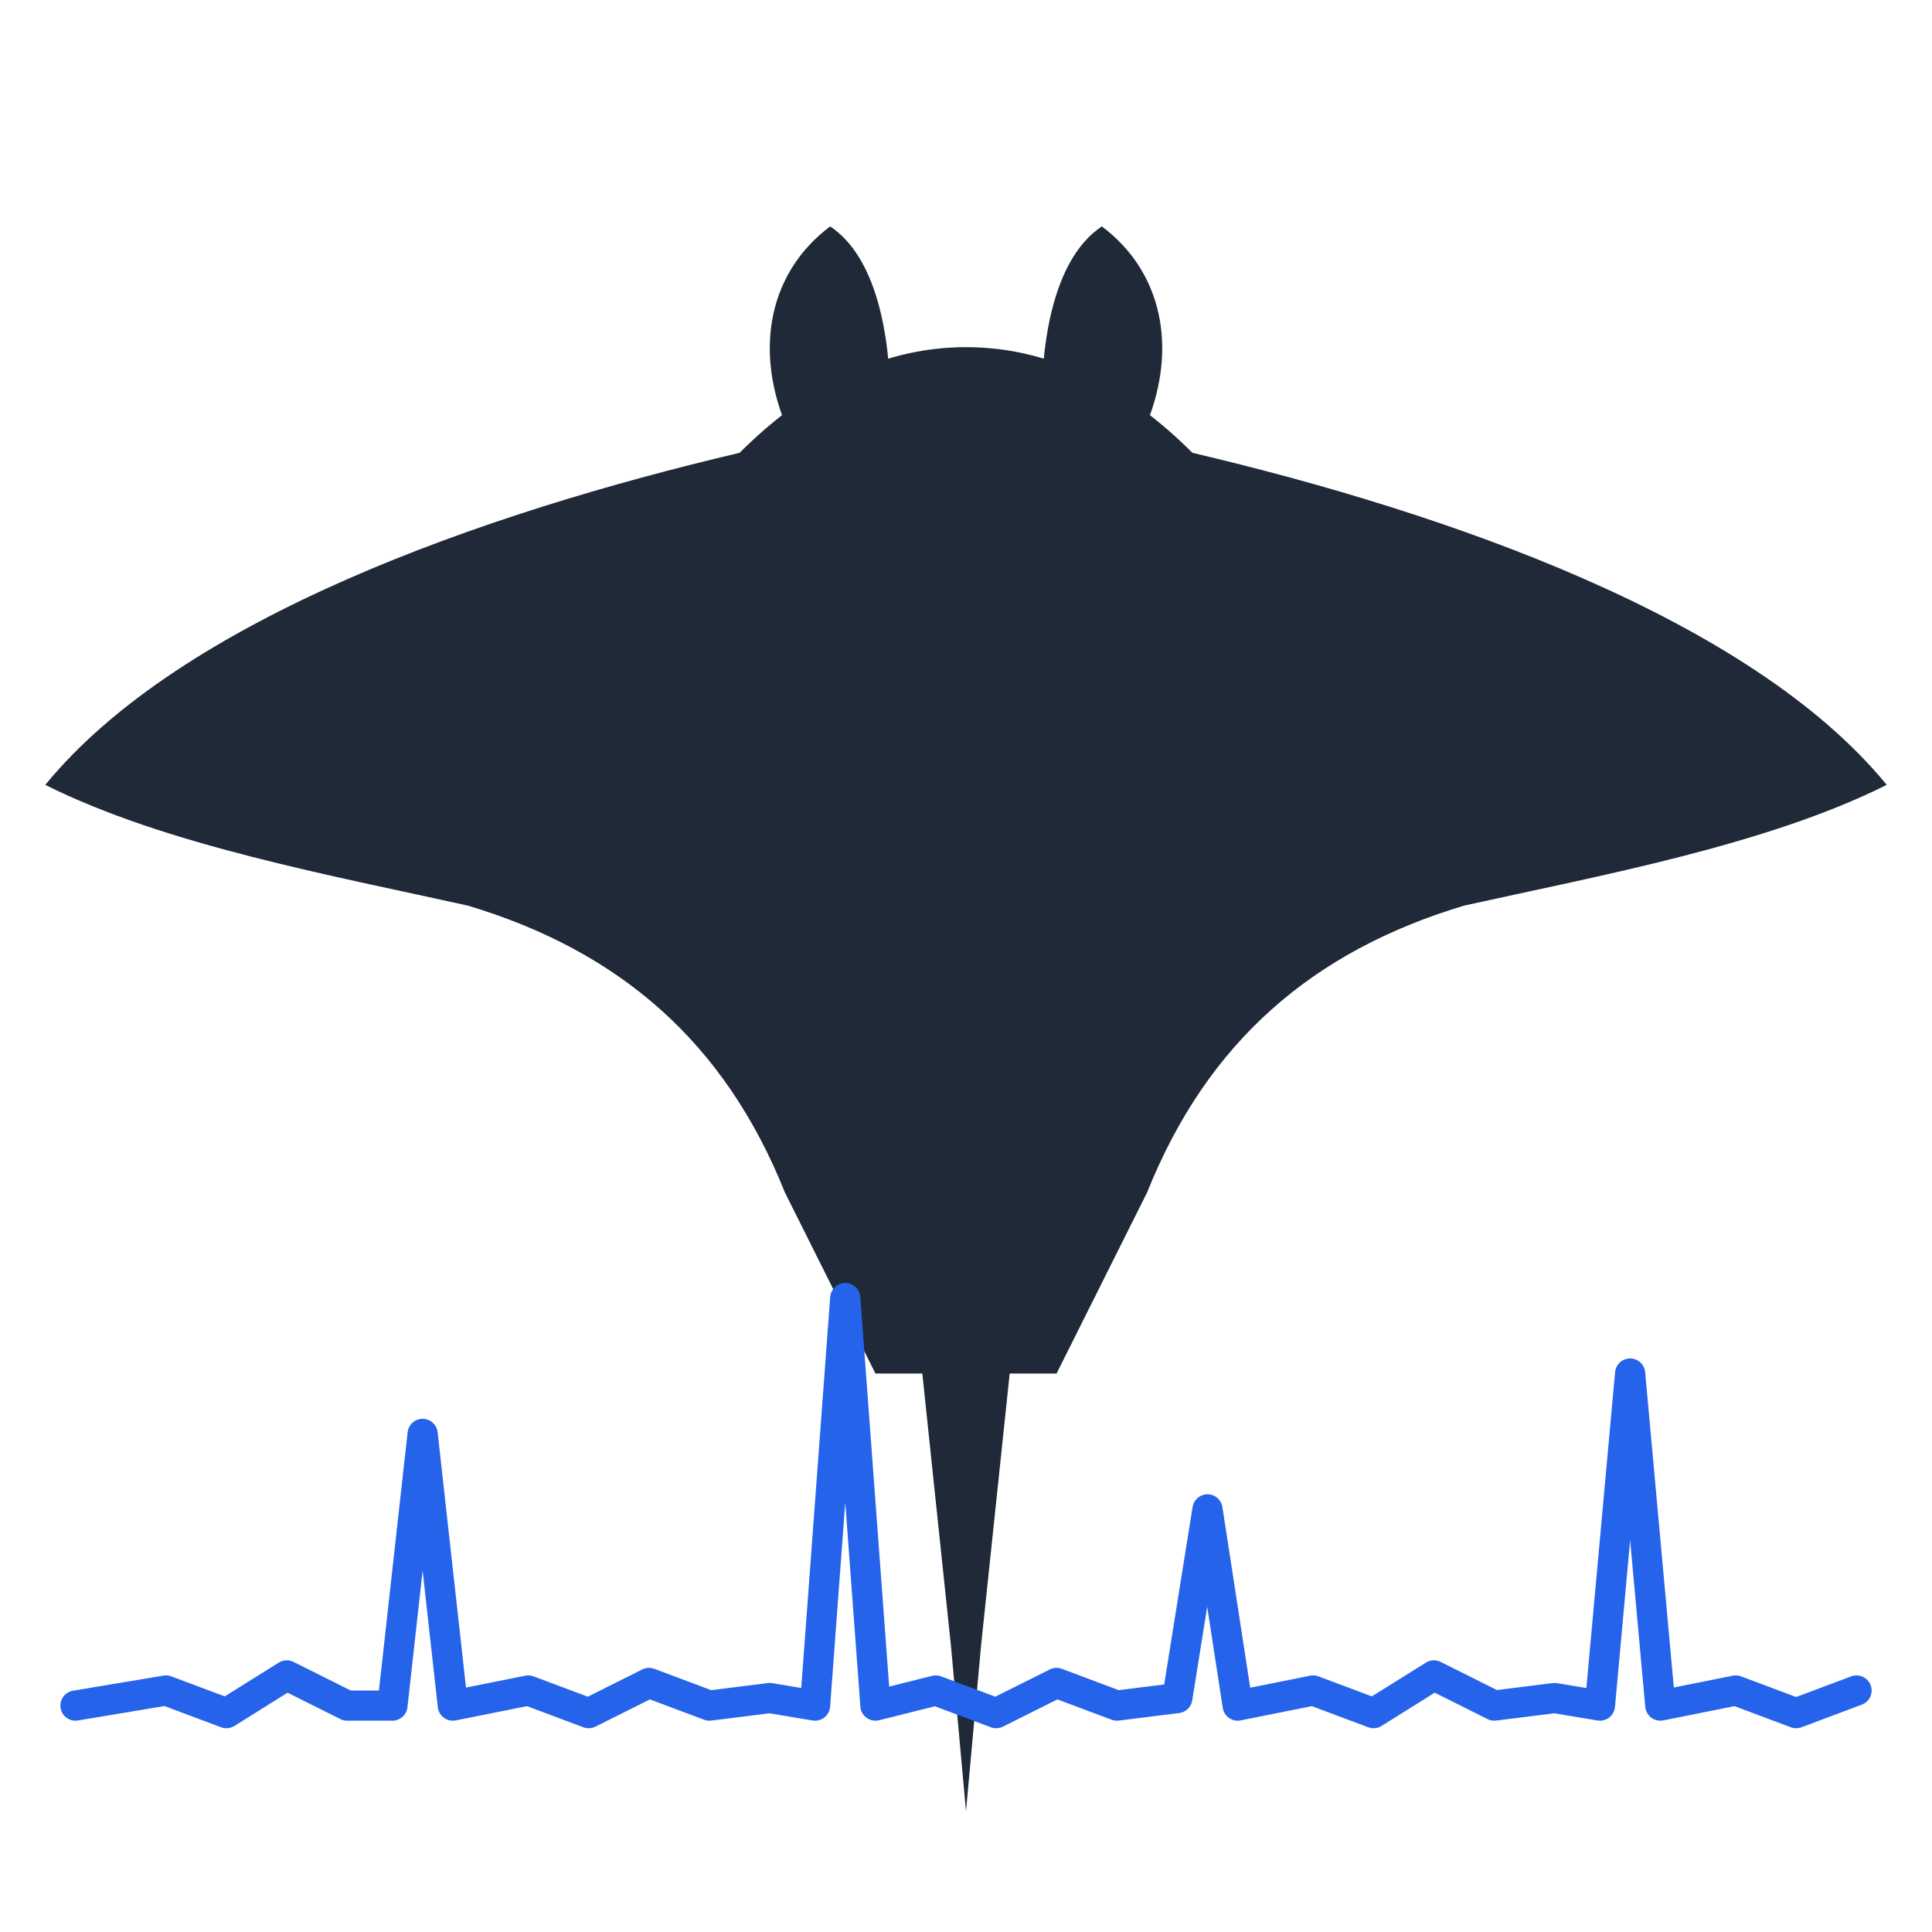
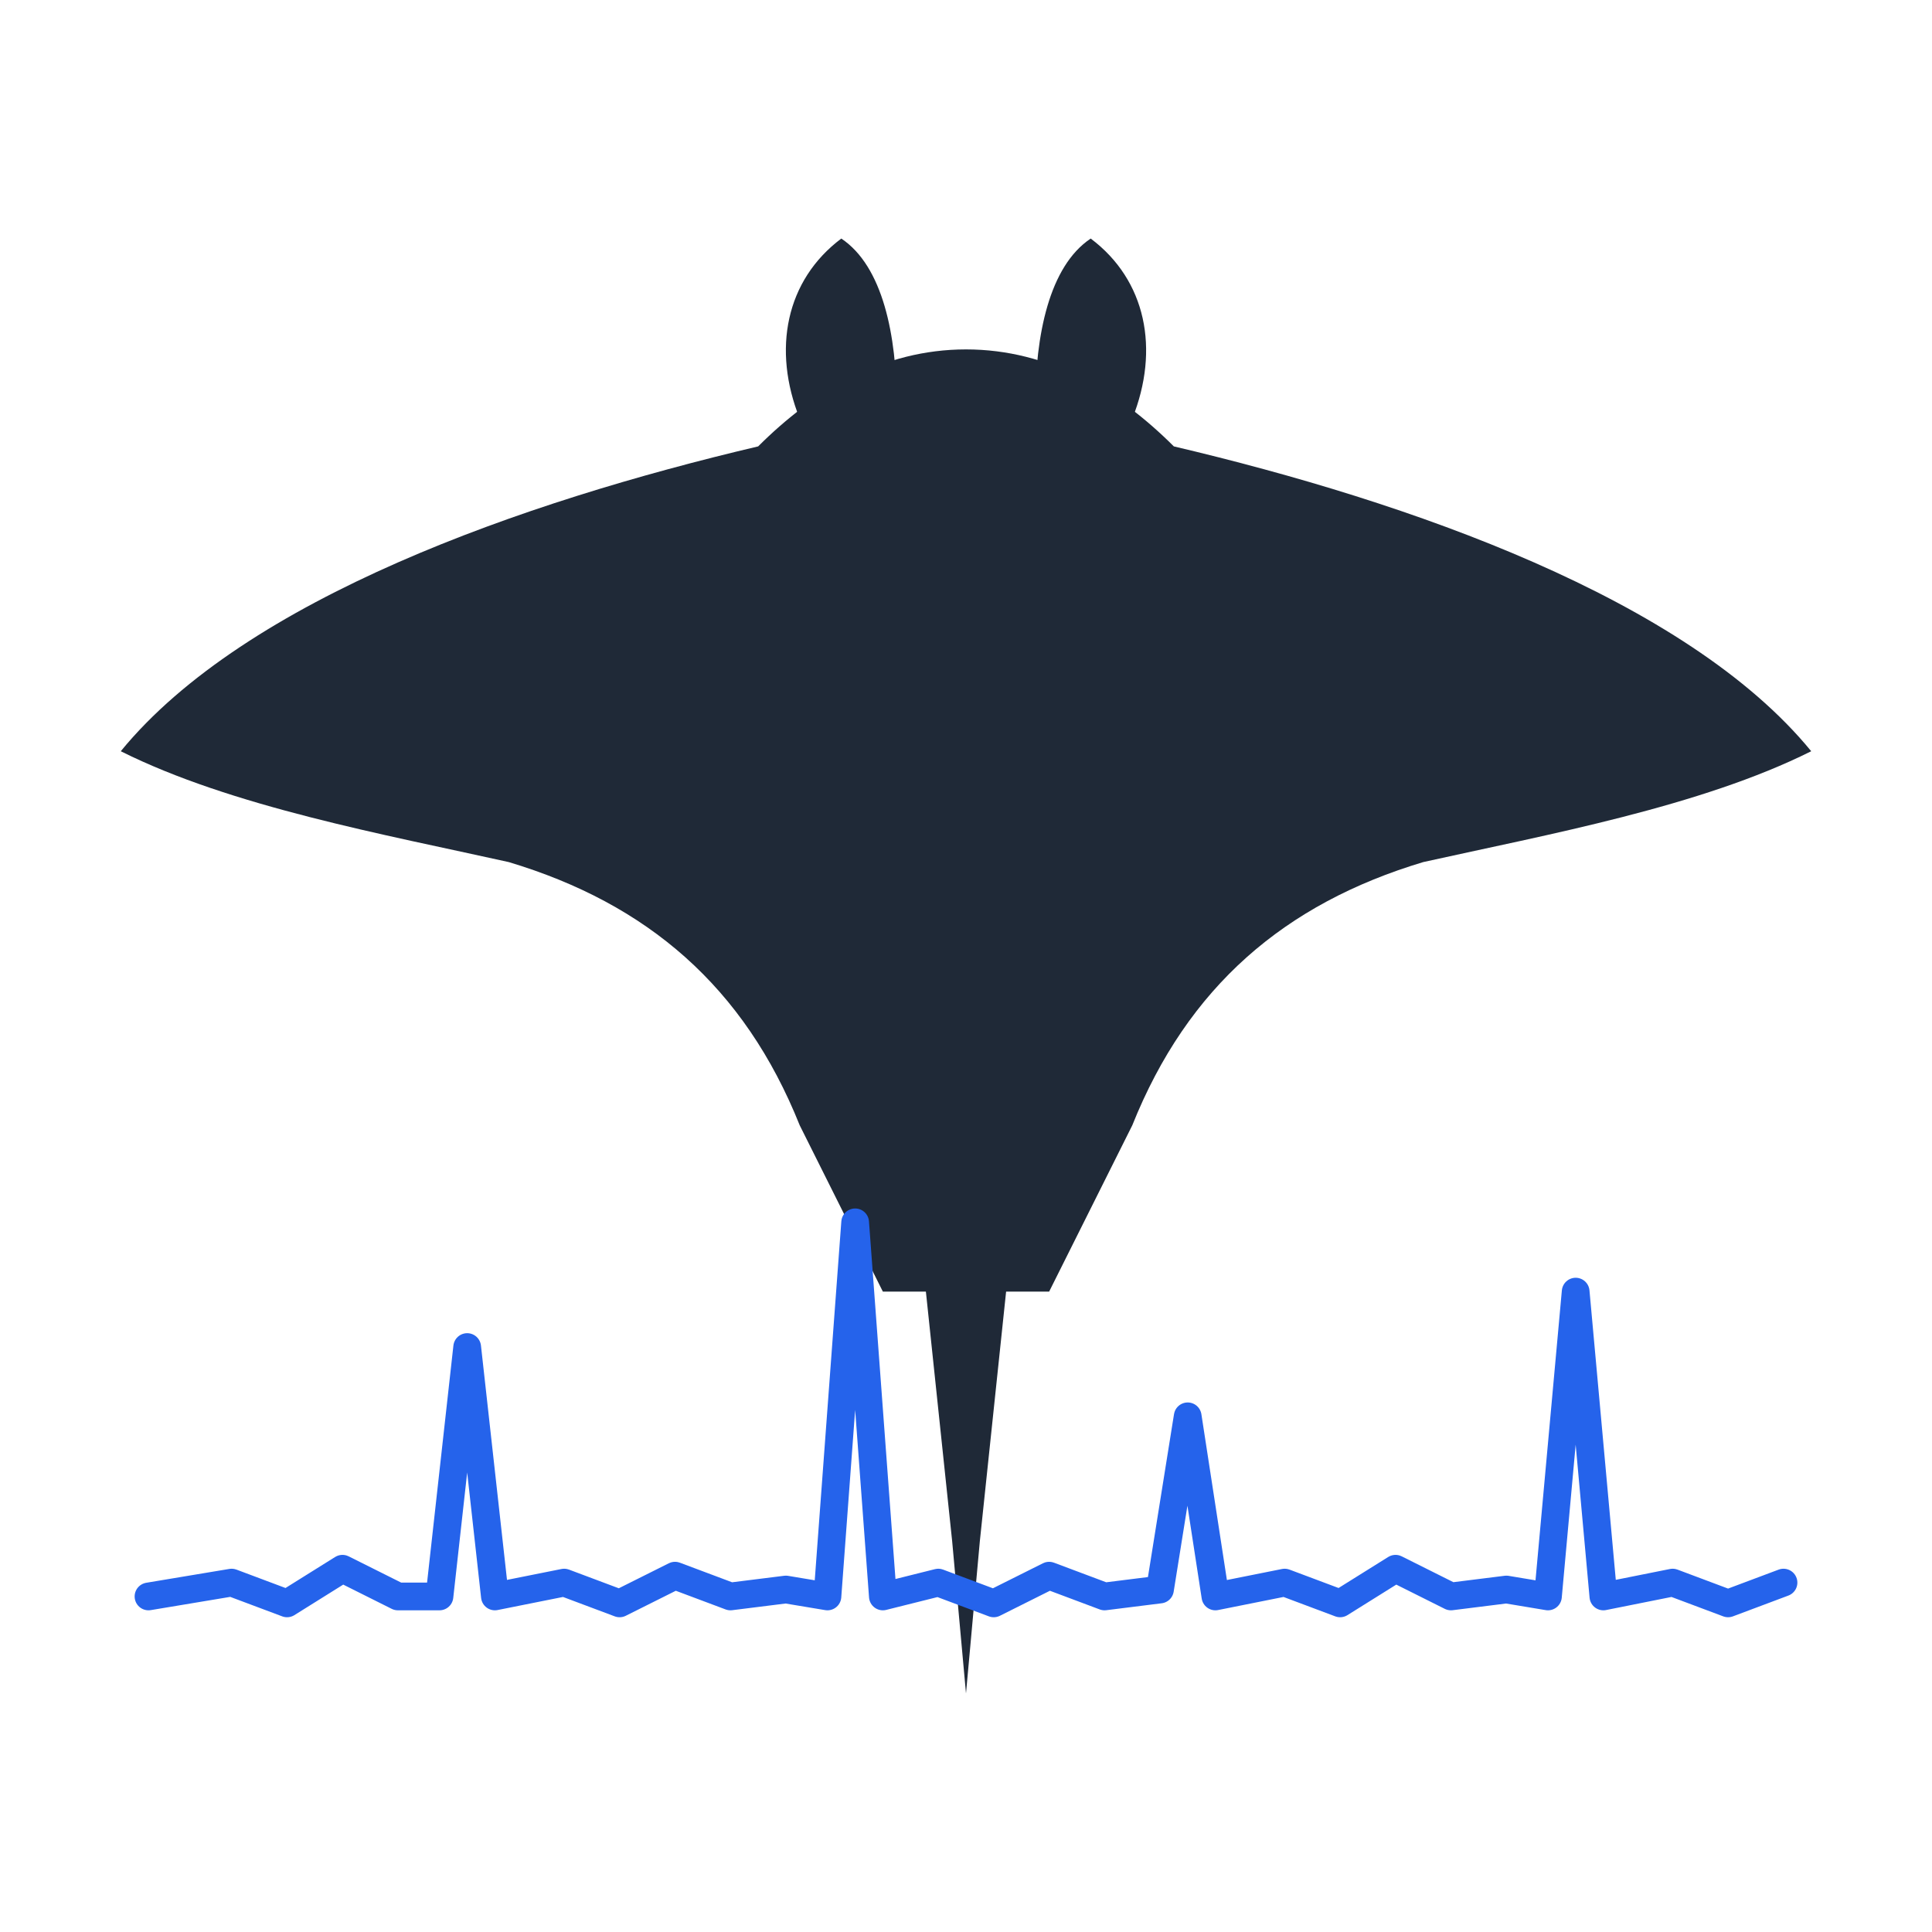
<svg xmlns="http://www.w3.org/2000/svg" viewBox="0 0 256 256" width="256" height="256" role="img" aria-label="manta">
-   <g fill="#1f2937">
-     <path d="M128 46              C140 46 150 52 158 60              C192 68 232 82 250 104              C234 112 212 116 194 120              C174 126 160 138 152 158              L140 182 L116 182 L104 158              C96 138 82 126 62 120              C44 116 22 112 6 104              C24 82 64 68 98 60              C106 52 116 46 128 46 Z" />
-     <path d="M104 56 C100 46 102 36 110 30 C116 34 118 44 118 54 Z" />
-     <path d="M152 56 C156 46 154 36 146 30 C140 34 138 44 138 54 Z" />
-     <path d="M122 180 L134 180 L130 218 L128 240 L126 218 Z" />
+   <g transform="translate(128 128) scale(0.918) translate(-128 -135)">
+     <g fill="#1f2937">
+       <path d="M128 46              C140 46 150 52 158 60              C192 68 232 82 250 104              C234 112 212 116 194 120              C174 126 160 138 152 158              L140 182 L116 182 L104 158              C96 138 82 126 62 120              C44 116 22 112 6 104              C24 82 64 68 98 60              C106 52 116 46 128 46 Z" />
+       <path d="M104 56 C100 46 102 36 110 30 C116 34 118 44 118 54 Z" />
+       <path d="M152 56 C156 46 154 36 146 30 C140 34 138 44 138 54 Z" />
+       <path d="M122 180 L134 180 L130 218 L128 240 L126 218 Z" />
+     </g>
+     <path fill="none" stroke="#2563eb" stroke-width="4" stroke-linejoin="round" stroke-linecap="round" d="M10 226 L22 224 L30 227 L38 222 L46 226            L52 226 L56 190 L60 226            L70 224 L78 227 L86 223 L94 226 L102 225            L108 226 L112 172 L116 226            L124 224 L132 227 L140 223 L148 226            L156 225 L160 200 L164 226            L174 224 L182 227 L190 222 L198 226 L206 225            L212 226 L216 182 L220 226            L230 224 L238 227 L246 224" />
  </g>
-   <path fill="none" stroke="#2563eb" stroke-width="4" stroke-linejoin="round" stroke-linecap="round" d="M10 226 L22 224 L30 227 L38 222 L46 226            L52 226 L56 190 L60 226            L70 224 L78 227 L86 223 L94 226 L102 225            L108 226 L112 172 L116 226            L124 224 L132 227 L140 223 L148 226            L156 225 L160 200 L164 226            L174 224 L182 227 L190 222 L198 226 L206 225            L212 226 L216 182 L220 226            L230 224 L238 227 L246 224" />
</svg>
